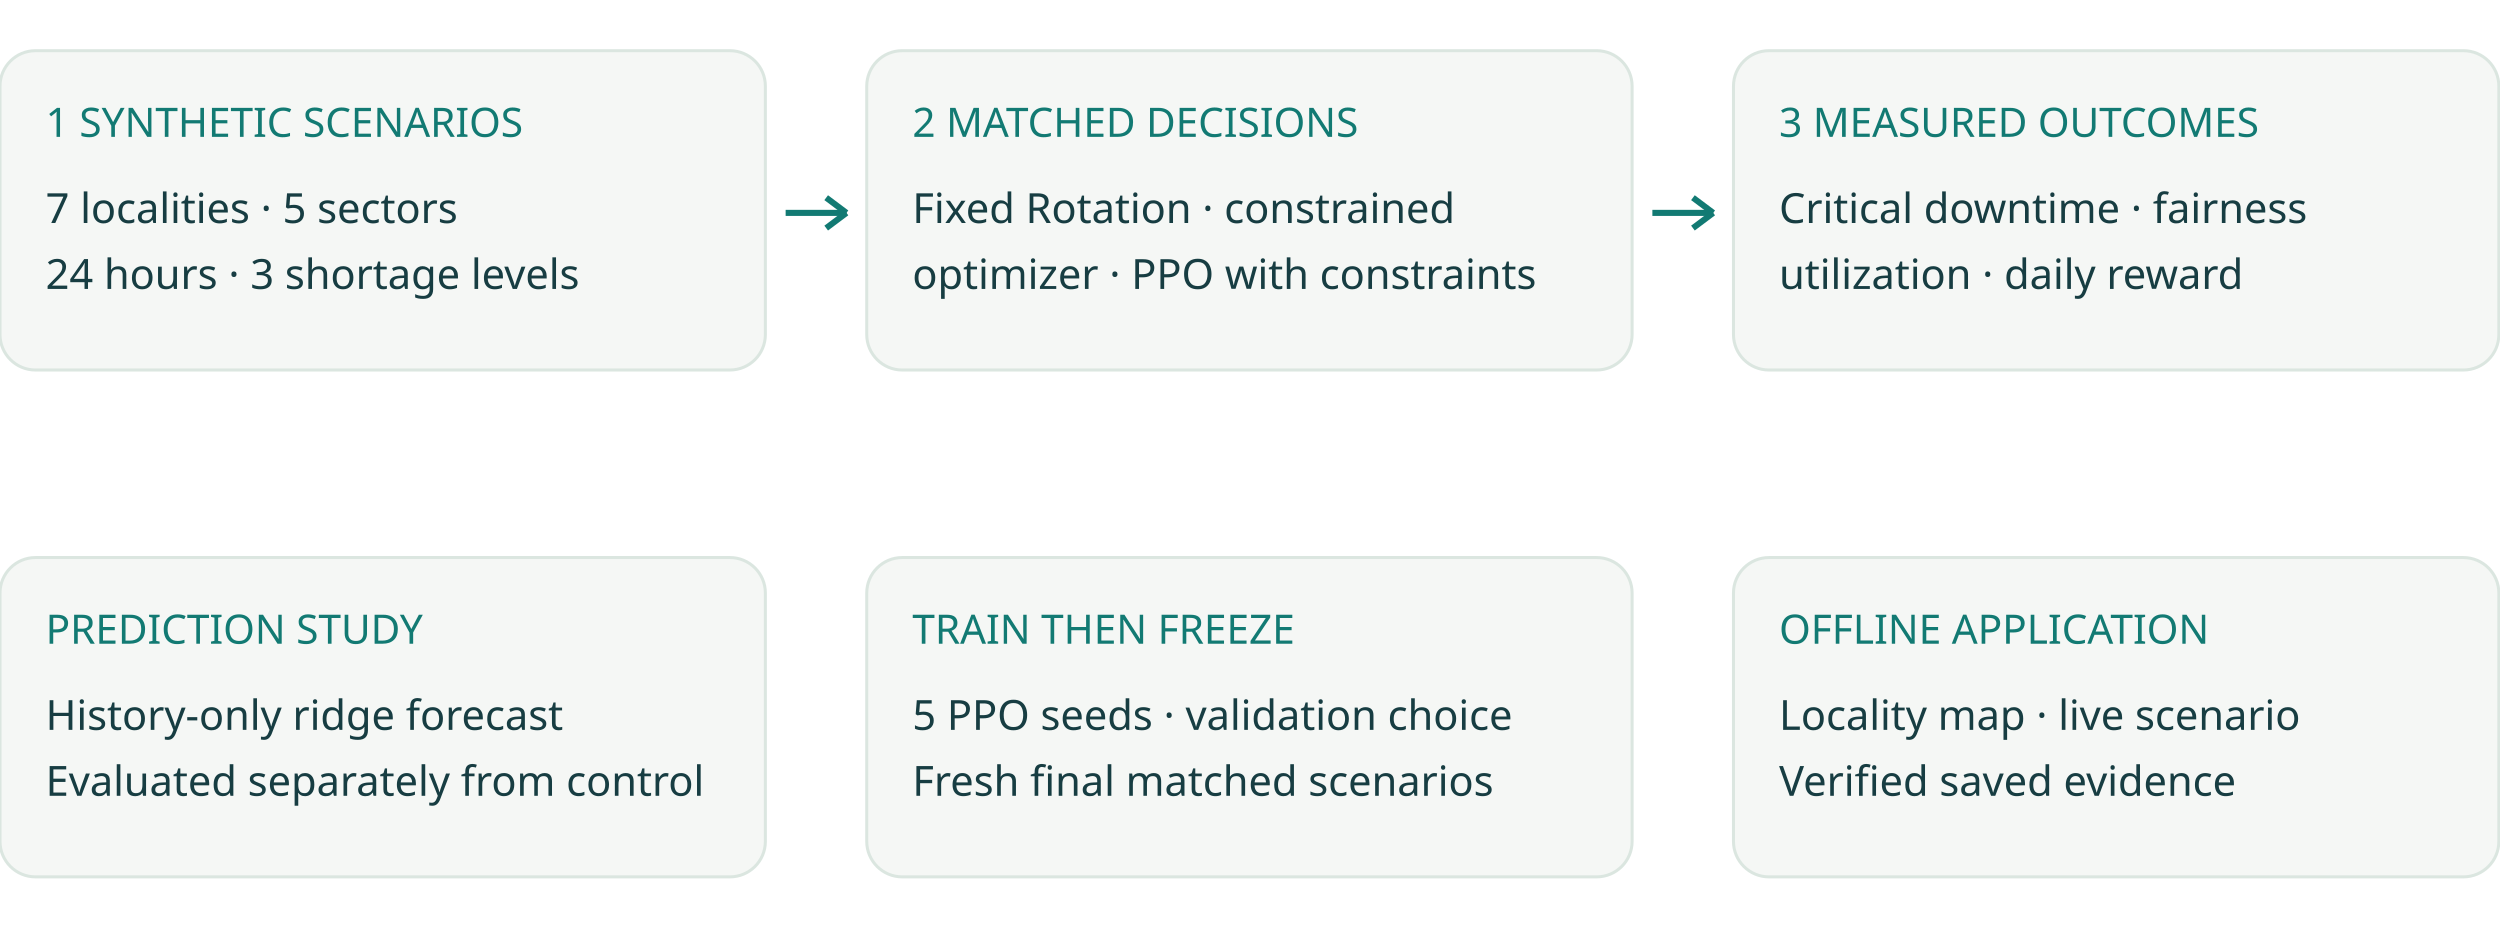
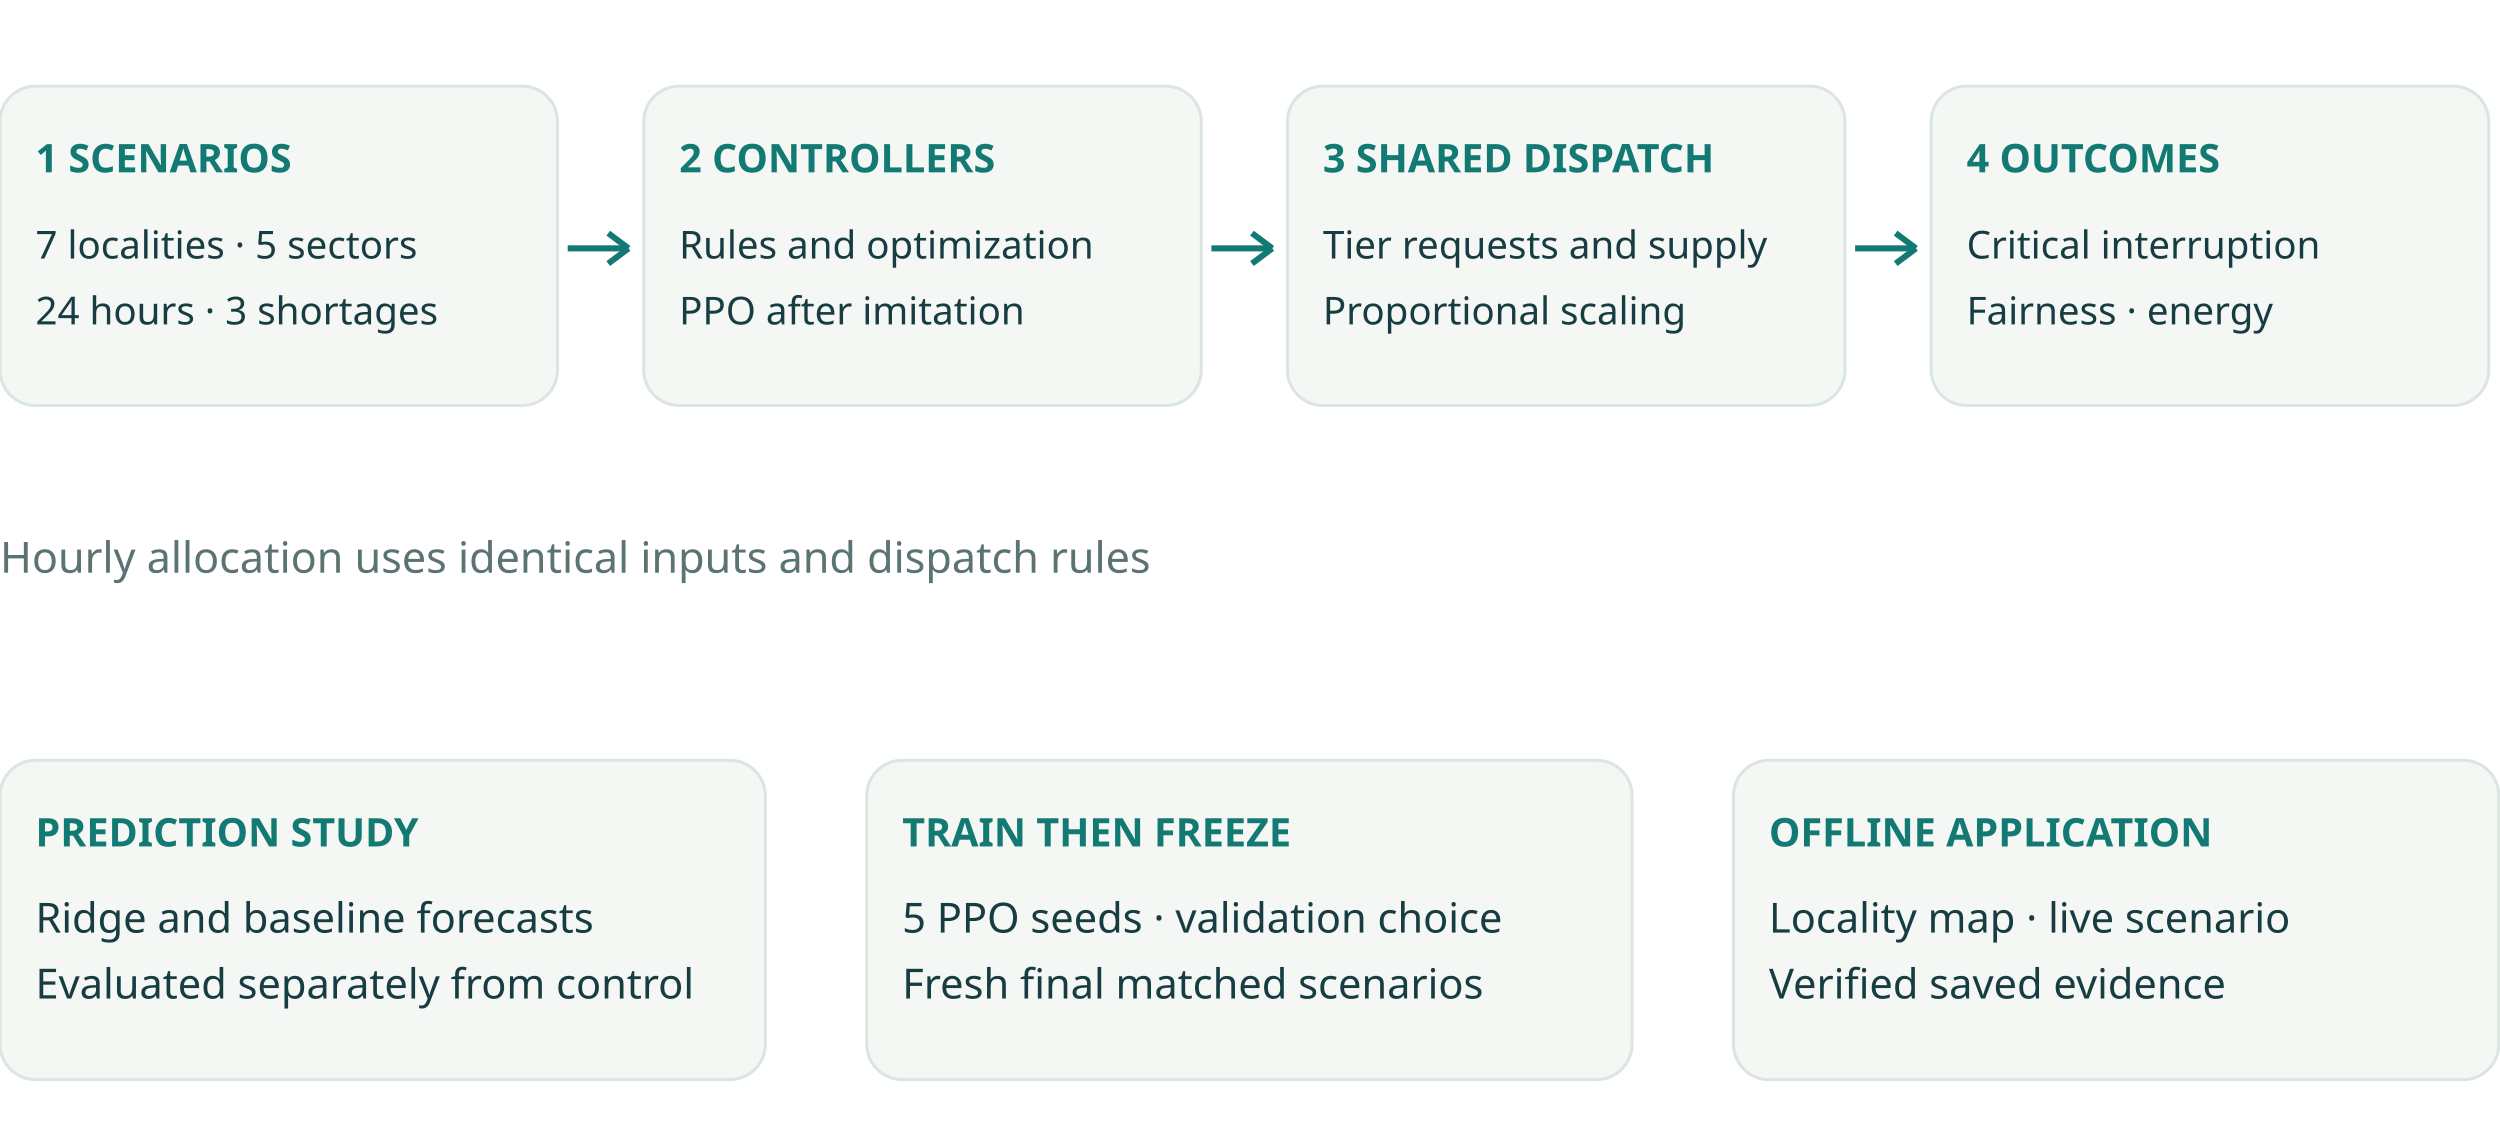
- <svg xmlns="http://www.w3.org/2000/svg" width="493.228" height="185" preserveAspectRatio="xMinYMin meet" viewBox="0 0 493 185" version="1.0" fill-rule="evenodd">
+ <svg xmlns="http://www.w3.org/2000/svg" width="493.228" height="225" preserveAspectRatio="xMinYMin meet" viewBox="0 0 493 225" version="1.0" fill-rule="evenodd">
  <clipPath id="clip">
-     <rect x="0" y="0" width="493.228" height="185" />
+     <rect x="0" y="0" width="493.228" height="225" />
  </clipPath>
-   <g id="group" transform="scale(1,-1) translate(0,-185)" style="clip-path: url(#clip)">
+   <g id="group" transform="scale(1,-1) translate(0,-225)" style="clip-path: url(#clip)">
    <g transform="">
-       <rect x="0" y="112" width="151" height="63" rx="7" ry="7" style="stroke: rgb(86%,90%,88%); stroke-linecap: butt; stroke-width: 0.6; fill: rgb(96%,97%,96%); fill-rule: evenodd;" />
-       <text x="9" y="158" style="font-family: GridGuardAtkinsonBold; font-size: 8px;fill: rgb(7%,48%,45%); stroke:none;" transform="translate(0,316) scale(1,-1)">1  SYNTHETIC SCENARIOS</text>
-       <text x="9" y="141" style="font-family: GridGuardAtkinson; font-size: 8.2px;fill: rgb(9%,24%,26%); stroke:none;" transform="translate(0,282) scale(1,-1)">7 localities · 5 sectors</text>
-       <text x="9" y="128" style="font-family: GridGuardAtkinson; font-size: 8.2px;fill: rgb(9%,24%,26%); stroke:none;" transform="translate(0,256) scale(1,-1)">24 hours · 3 shortage levels</text>
-       <rect x="171" y="112" width="151" height="63" rx="7" ry="7" style="stroke: rgb(86%,90%,88%); stroke-linecap: butt; stroke-width: 0.6; fill: rgb(96%,97%,96%); fill-rule: evenodd;" />
-       <text x="180" y="158" style="font-family: GridGuardAtkinsonBold; font-size: 8px;fill: rgb(7%,48%,45%); stroke:none;" transform="translate(0,316) scale(1,-1)">2  MATCHED DECISIONS</text>
-       <text x="180" y="141" style="font-family: GridGuardAtkinson; font-size: 8.2px;fill: rgb(9%,24%,26%); stroke:none;" transform="translate(0,282) scale(1,-1)">Fixed Rotation · constrained</text>
-       <text x="180" y="128" style="font-family: GridGuardAtkinson; font-size: 8.2px;fill: rgb(9%,24%,26%); stroke:none;" transform="translate(0,256) scale(1,-1)">optimizer · PPO with constraints</text>
-       <rect x="342" y="112" width="151" height="63" rx="7" ry="7" style="stroke: rgb(86%,90%,88%); stroke-linecap: butt; stroke-width: 0.6; fill: rgb(96%,97%,96%); fill-rule: evenodd;" />
-       <text x="351" y="158" style="font-family: GridGuardAtkinsonBold; font-size: 8px;fill: rgb(7%,48%,45%); stroke:none;" transform="translate(0,316) scale(1,-1)">3  MEASURED OUTCOMES</text>
-       <text x="351" y="141" style="font-family: GridGuardAtkinson; font-size: 8.2px;fill: rgb(9%,24%,26%); stroke:none;" transform="translate(0,282) scale(1,-1)">Critical downtime · fairness</text>
-       <text x="351" y="128" style="font-family: GridGuardAtkinson; font-size: 8.2px;fill: rgb(9%,24%,26%); stroke:none;" transform="translate(0,256) scale(1,-1)">utilization · daily reward</text>
+       <rect x="0" y="145" width="110" height="63" rx="7" ry="7" style="stroke: rgb(86%,90%,88%); stroke-linecap: butt; stroke-width: 0.6; fill: rgb(96%,97%,96%); fill-rule: evenodd;" />
+       <text x="7" y="191" style="font-family: Atkinson Hyperlegible; font-weight: 700; font-size: 7.8px;fill: rgb(7%,48%,45%); stroke:none;" transform="translate(0,382) scale(1,-1)">1  SCENARIOS</text>
+       <text x="7" y="174" style="font-family: Atkinson Hyperlegible; font-size: 7.6px;fill: rgb(9%,24%,26%); stroke:none;" transform="translate(0,348) scale(1,-1)">7 localities · 5 sectors</text>
+       <text x="7" y="161" style="font-family: Atkinson Hyperlegible; font-size: 7.6px;fill: rgb(9%,24%,26%); stroke:none;" transform="translate(0,322) scale(1,-1)">24 hours · 3 shortages</text>
+       <rect x="127" y="145" width="110" height="63" rx="7" ry="7" style="stroke: rgb(86%,90%,88%); stroke-linecap: butt; stroke-width: 0.6; fill: rgb(96%,97%,96%); fill-rule: evenodd;" />
+       <text x="134" y="191" style="font-family: Atkinson Hyperlegible; font-weight: 700; font-size: 7.8px;fill: rgb(7%,48%,45%); stroke:none;" transform="translate(0,382) scale(1,-1)">2  CONTROLLERS</text>
+       <text x="134" y="174" style="font-family: Atkinson Hyperlegible; font-size: 7.6px;fill: rgb(9%,24%,26%); stroke:none;" transform="translate(0,348) scale(1,-1)">Rules and optimization</text>
+       <text x="134" y="161" style="font-family: Atkinson Hyperlegible; font-size: 7.6px;fill: rgb(9%,24%,26%); stroke:none;" transform="translate(0,322) scale(1,-1)">PPO after imitation</text>
+       <rect x="254" y="145" width="110" height="63" rx="7" ry="7" style="stroke: rgb(86%,90%,88%); stroke-linecap: butt; stroke-width: 0.6; fill: rgb(96%,97%,96%); fill-rule: evenodd;" />
+       <text x="261" y="191" style="font-family: Atkinson Hyperlegible; font-weight: 700; font-size: 7.8px;fill: rgb(7%,48%,45%); stroke:none;" transform="translate(0,382) scale(1,-1)">3  SHARED DISPATCH</text>
+       <text x="261" y="174" style="font-family: Atkinson Hyperlegible; font-size: 7.6px;fill: rgb(9%,24%,26%); stroke:none;" transform="translate(0,348) scale(1,-1)">Tier requests and supply</text>
+       <text x="261" y="161" style="font-family: Atkinson Hyperlegible; font-size: 7.6px;fill: rgb(9%,24%,26%); stroke:none;" transform="translate(0,322) scale(1,-1)">Proportional scaling</text>
+       <rect x="381" y="145" width="110" height="63" rx="7" ry="7" style="stroke: rgb(86%,90%,88%); stroke-linecap: butt; stroke-width: 0.6; fill: rgb(96%,97%,96%); fill-rule: evenodd;" />
+       <text x="388" y="191" style="font-family: Atkinson Hyperlegible; font-weight: 700; font-size: 7.8px;fill: rgb(7%,48%,45%); stroke:none;" transform="translate(0,382) scale(1,-1)">4  OUTCOMES</text>
+       <text x="388" y="174" style="font-family: Atkinson Hyperlegible; font-size: 7.6px;fill: rgb(9%,24%,26%); stroke:none;" transform="translate(0,348) scale(1,-1)">Critical interruption</text>
+       <text x="388" y="161" style="font-family: Atkinson Hyperlegible; font-size: 7.6px;fill: rgb(9%,24%,26%); stroke:none;" transform="translate(0,322) scale(1,-1)">Fairness · energy</text>
      <rect x="0" y="12" width="151" height="63" rx="7" ry="7" style="stroke: rgb(86%,90%,88%); stroke-linecap: butt; stroke-width: 0.6; fill: rgb(96%,97%,96%); fill-rule: evenodd;" />
-       <text x="9" y="58" style="font-family: GridGuardAtkinsonBold; font-size: 8px;fill: rgb(7%,48%,45%); stroke:none;" transform="translate(0,116) scale(1,-1)">PREDICTION STUDY</text>
-       <text x="9" y="41" style="font-family: GridGuardAtkinson; font-size: 8.2px;fill: rgb(9%,24%,26%); stroke:none;" transform="translate(0,82) scale(1,-1)">History-only ridge forecast</text>
-       <text x="9" y="28" style="font-family: GridGuardAtkinson; font-size: 8.2px;fill: rgb(9%,24%,26%); stroke:none;" transform="translate(0,56) scale(1,-1)">Evaluated separately from control</text>
+       <text x="7" y="58" style="font-family: Atkinson Hyperlegible; font-weight: 700; font-size: 7.8px;fill: rgb(7%,48%,45%); stroke:none;" transform="translate(0,116) scale(1,-1)">PREDICTION STUDY</text>
+       <text x="7" y="41" style="font-family: Atkinson Hyperlegible; font-size: 8.2px;fill: rgb(9%,24%,26%); stroke:none;" transform="translate(0,82) scale(1,-1)">Ridge and baseline forecasts</text>
+       <text x="7" y="28" style="font-family: Atkinson Hyperlegible; font-size: 8.2px;fill: rgb(9%,24%,26%); stroke:none;" transform="translate(0,56) scale(1,-1)">Evaluated separately from control</text>
      <rect x="171" y="12" width="151" height="63" rx="7" ry="7" style="stroke: rgb(86%,90%,88%); stroke-linecap: butt; stroke-width: 0.6; fill: rgb(96%,97%,96%); fill-rule: evenodd;" />
-       <text x="180" y="58" style="font-family: GridGuardAtkinsonBold; font-size: 8px;fill: rgb(7%,48%,45%); stroke:none;" transform="translate(0,116) scale(1,-1)">TRAIN THEN FREEZE</text>
-       <text x="180" y="41" style="font-family: GridGuardAtkinson; font-size: 8.2px;fill: rgb(9%,24%,26%); stroke:none;" transform="translate(0,82) scale(1,-1)">5 PPO seeds · validation choice</text>
-       <text x="180" y="28" style="font-family: GridGuardAtkinson; font-size: 8.2px;fill: rgb(9%,24%,26%); stroke:none;" transform="translate(0,56) scale(1,-1)">Fresh final matched scenarios</text>
+       <text x="178" y="58" style="font-family: Atkinson Hyperlegible; font-weight: 700; font-size: 7.8px;fill: rgb(7%,48%,45%); stroke:none;" transform="translate(0,116) scale(1,-1)">TRAIN THEN FREEZE</text>
+       <text x="178" y="41" style="font-family: Atkinson Hyperlegible; font-size: 8.2px;fill: rgb(9%,24%,26%); stroke:none;" transform="translate(0,82) scale(1,-1)">5 PPO seeds · validation choice</text>
+       <text x="178" y="28" style="font-family: Atkinson Hyperlegible; font-size: 8.2px;fill: rgb(9%,24%,26%); stroke:none;" transform="translate(0,56) scale(1,-1)">Fresh final matched scenarios</text>
      <rect x="342" y="12" width="151" height="63" rx="7" ry="7" style="stroke: rgb(86%,90%,88%); stroke-linecap: butt; stroke-width: 0.6; fill: rgb(96%,97%,96%); fill-rule: evenodd;" />
-       <text x="351" y="58" style="font-family: GridGuardAtkinsonBold; font-size: 8px;fill: rgb(7%,48%,45%); stroke:none;" transform="translate(0,116) scale(1,-1)">OFFLINE APPLICATION</text>
-       <text x="351" y="41" style="font-family: GridGuardAtkinson; font-size: 8.2px;fill: rgb(9%,24%,26%); stroke:none;" transform="translate(0,82) scale(1,-1)">Locality map · live scenario</text>
-       <text x="351" y="28" style="font-family: GridGuardAtkinson; font-size: 8.2px;fill: rgb(9%,24%,26%); stroke:none;" transform="translate(0,56) scale(1,-1)">Verified saved evidence</text>
-       <path d="M 155,143 L 167,143 Z" style="stroke: rgb(7%,48%,45%); stroke-linecap: butt; stroke-width: 1.2;" />
-       <path d="M 167,143 L 163,146 Z" style="stroke: rgb(7%,48%,45%); stroke-linecap: butt; stroke-width: 1.2;" />
-       <path d="M 167,143 L 163,140 Z" style="stroke: rgb(7%,48%,45%); stroke-linecap: butt; stroke-width: 1.2;" />
-       <path d="M 326,143 L 338,143 Z" style="stroke: rgb(7%,48%,45%); stroke-linecap: butt; stroke-width: 1.2;" />
-       <path d="M 338,143 L 334,146 Z" style="stroke: rgb(7%,48%,45%); stroke-linecap: butt; stroke-width: 1.2;" />
-       <path d="M 338,143 L 334,140 Z" style="stroke: rgb(7%,48%,45%); stroke-linecap: butt; stroke-width: 1.2;" />
+       <text x="349" y="58" style="font-family: Atkinson Hyperlegible; font-weight: 700; font-size: 7.8px;fill: rgb(7%,48%,45%); stroke:none;" transform="translate(0,116) scale(1,-1)">OFFLINE APPLICATION</text>
+       <text x="349" y="41" style="font-family: Atkinson Hyperlegible; font-size: 8.2px;fill: rgb(9%,24%,26%); stroke:none;" transform="translate(0,82) scale(1,-1)">Locality map · live scenario</text>
+       <text x="349" y="28" style="font-family: Atkinson Hyperlegible; font-size: 8.2px;fill: rgb(9%,24%,26%); stroke:none;" transform="translate(0,56) scale(1,-1)">Verified saved evidence</text>
+       <path d="M 112,176 L 124,176 Z" style="stroke: rgb(7%,48%,45%); stroke-linecap: butt; stroke-width: 1.2;" />
+       <path d="M 124,176 L 120,179 Z" style="stroke: rgb(7%,48%,45%); stroke-linecap: butt; stroke-width: 1.2;" />
+       <path d="M 124,176 L 120,173 Z" style="stroke: rgb(7%,48%,45%); stroke-linecap: butt; stroke-width: 1.2;" />
+       <path d="M 239,176 L 251,176 Z" style="stroke: rgb(7%,48%,45%); stroke-linecap: butt; stroke-width: 1.2;" />
+       <path d="M 251,176 L 247,179 Z" style="stroke: rgb(7%,48%,45%); stroke-linecap: butt; stroke-width: 1.2;" />
+       <path d="M 251,176 L 247,173 Z" style="stroke: rgb(7%,48%,45%); stroke-linecap: butt; stroke-width: 1.2;" />
+       <path d="M 366,176 L 378,176 Z" style="stroke: rgb(7%,48%,45%); stroke-linecap: butt; stroke-width: 1.2;" />
+       <path d="M 378,176 L 374,179 Z" style="stroke: rgb(7%,48%,45%); stroke-linecap: butt; stroke-width: 1.2;" />
+       <path d="M 378,176 L 374,173 Z" style="stroke: rgb(7%,48%,45%); stroke-linecap: butt; stroke-width: 1.2;" />
+       <text x="0" y="112" style="font-family: Atkinson Hyperlegible; font-size: 8.5px;fill: rgb(36%,45%,45%); stroke:none;" transform="translate(0,224) scale(1,-1)">Hourly allocation uses identical inputs and dispatch rules</text>
    </g>
  </g>
</svg>
